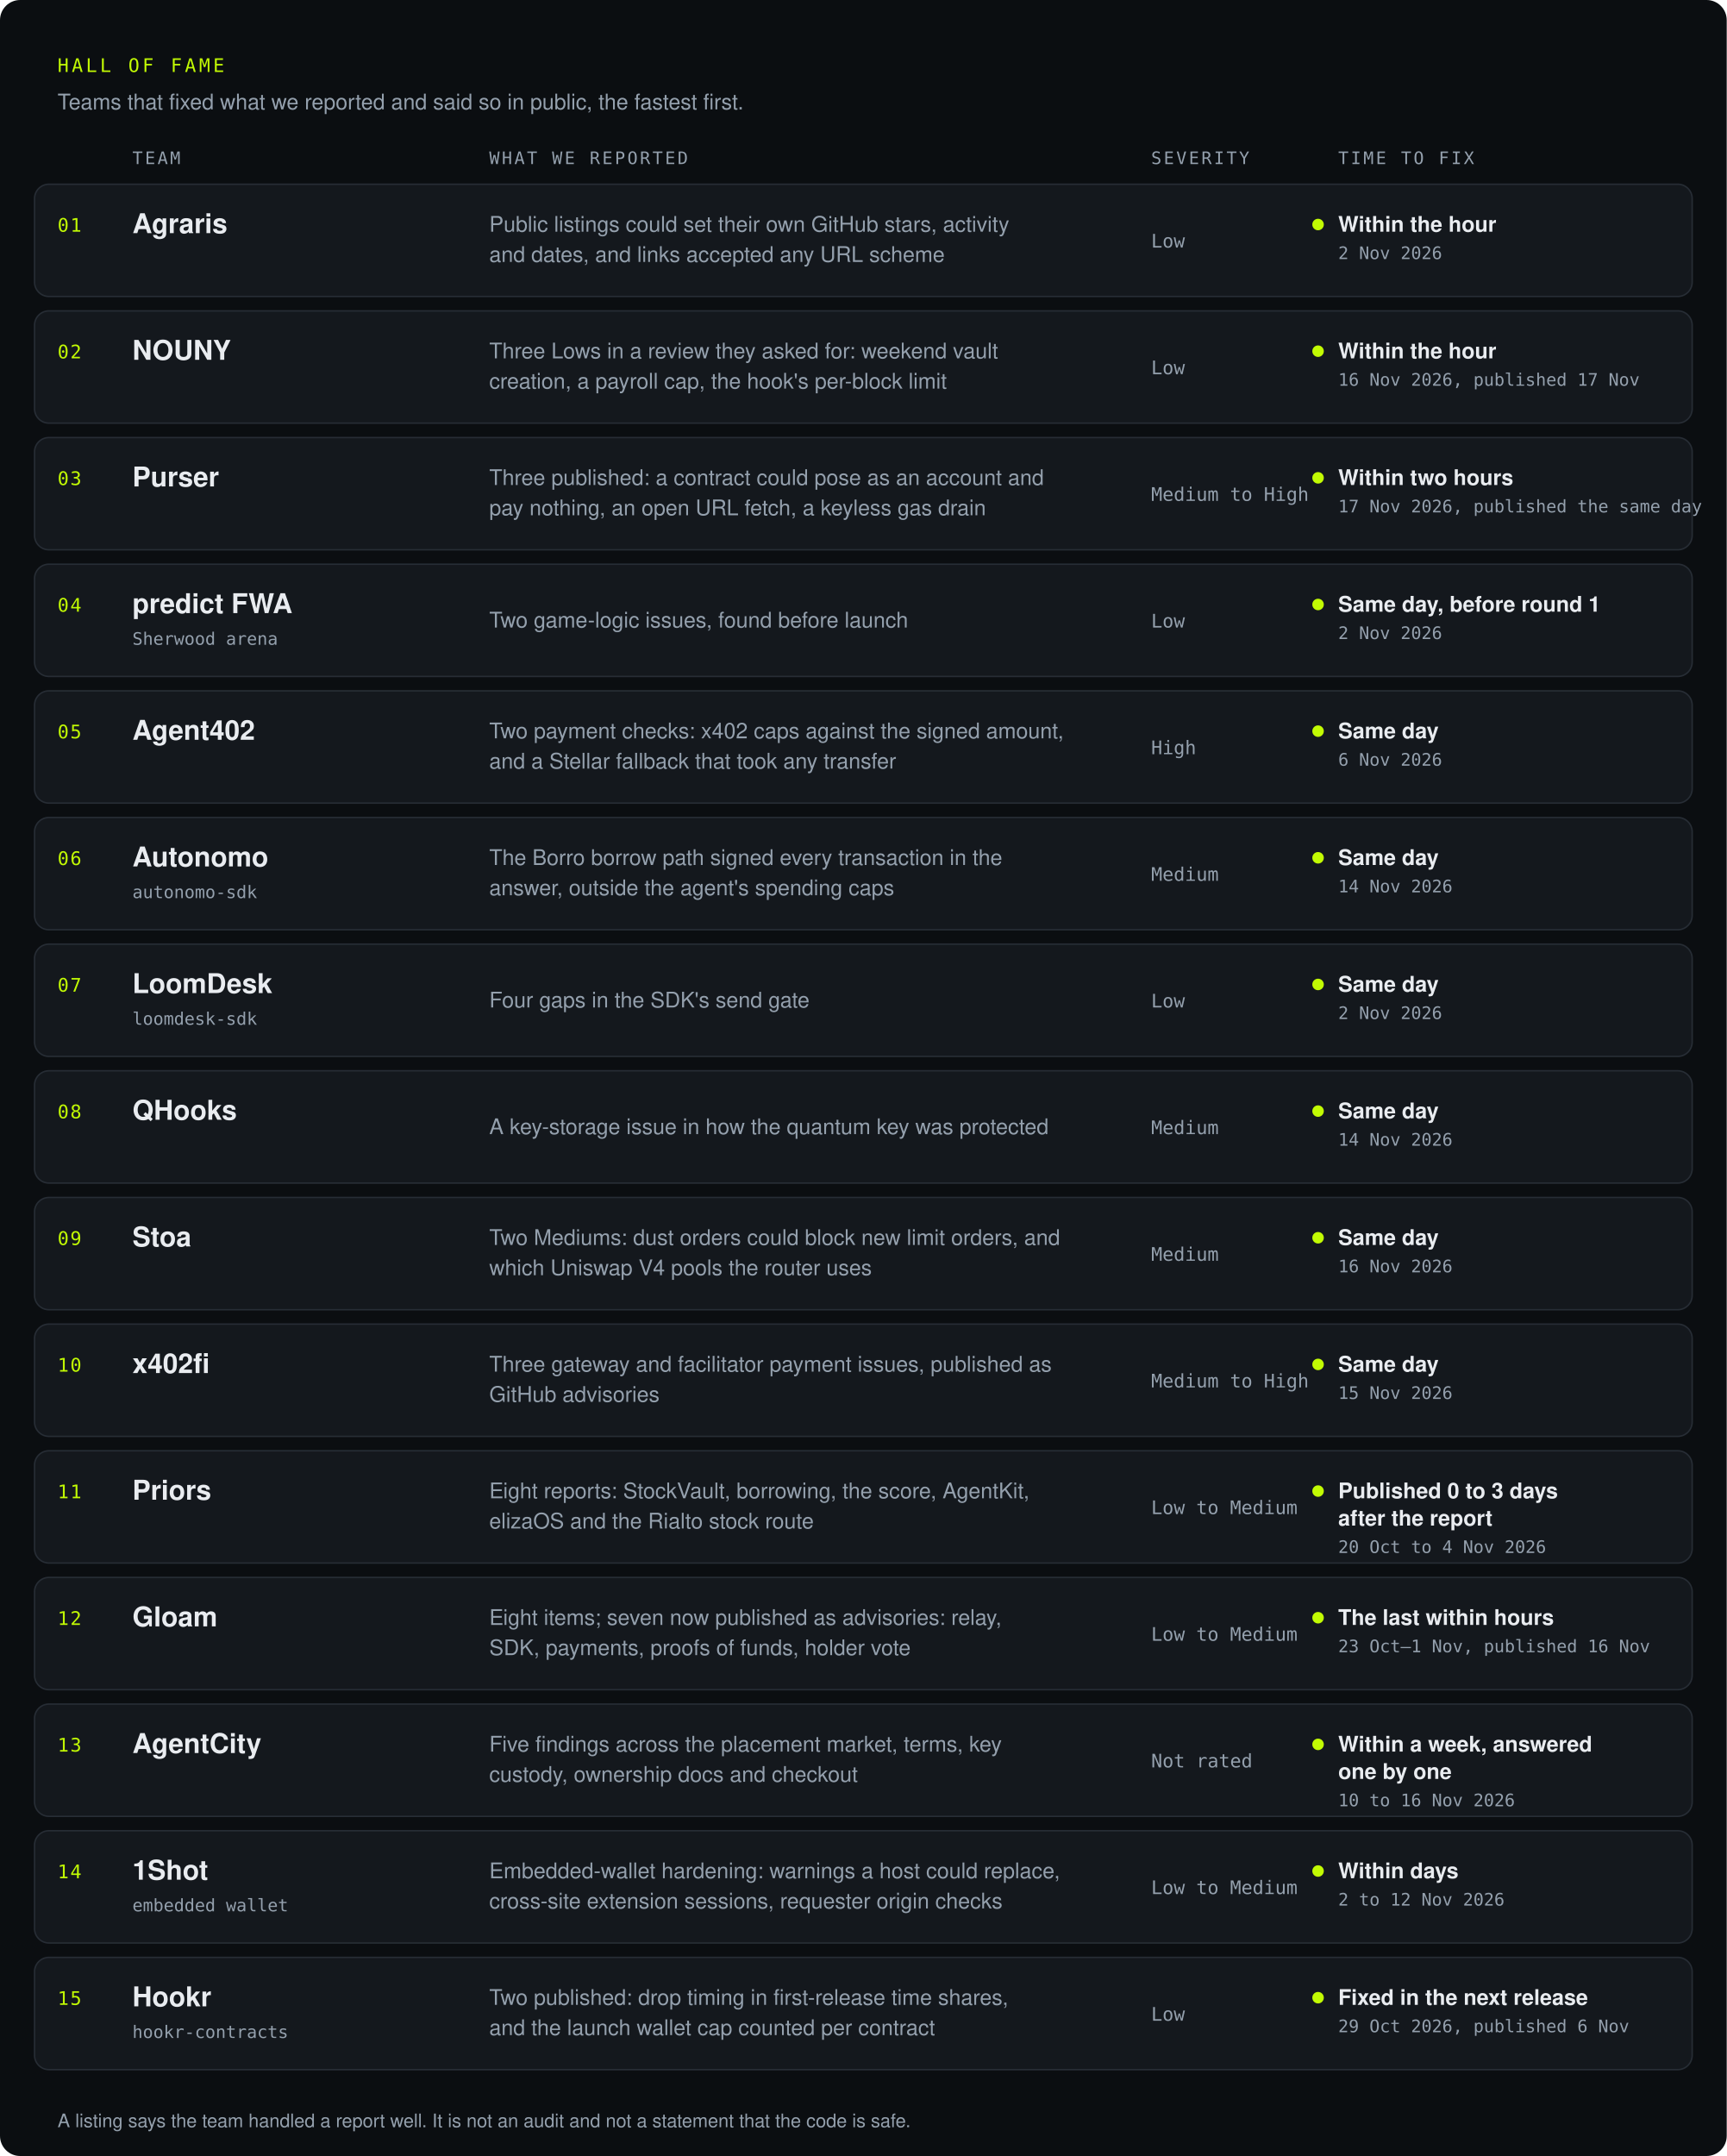
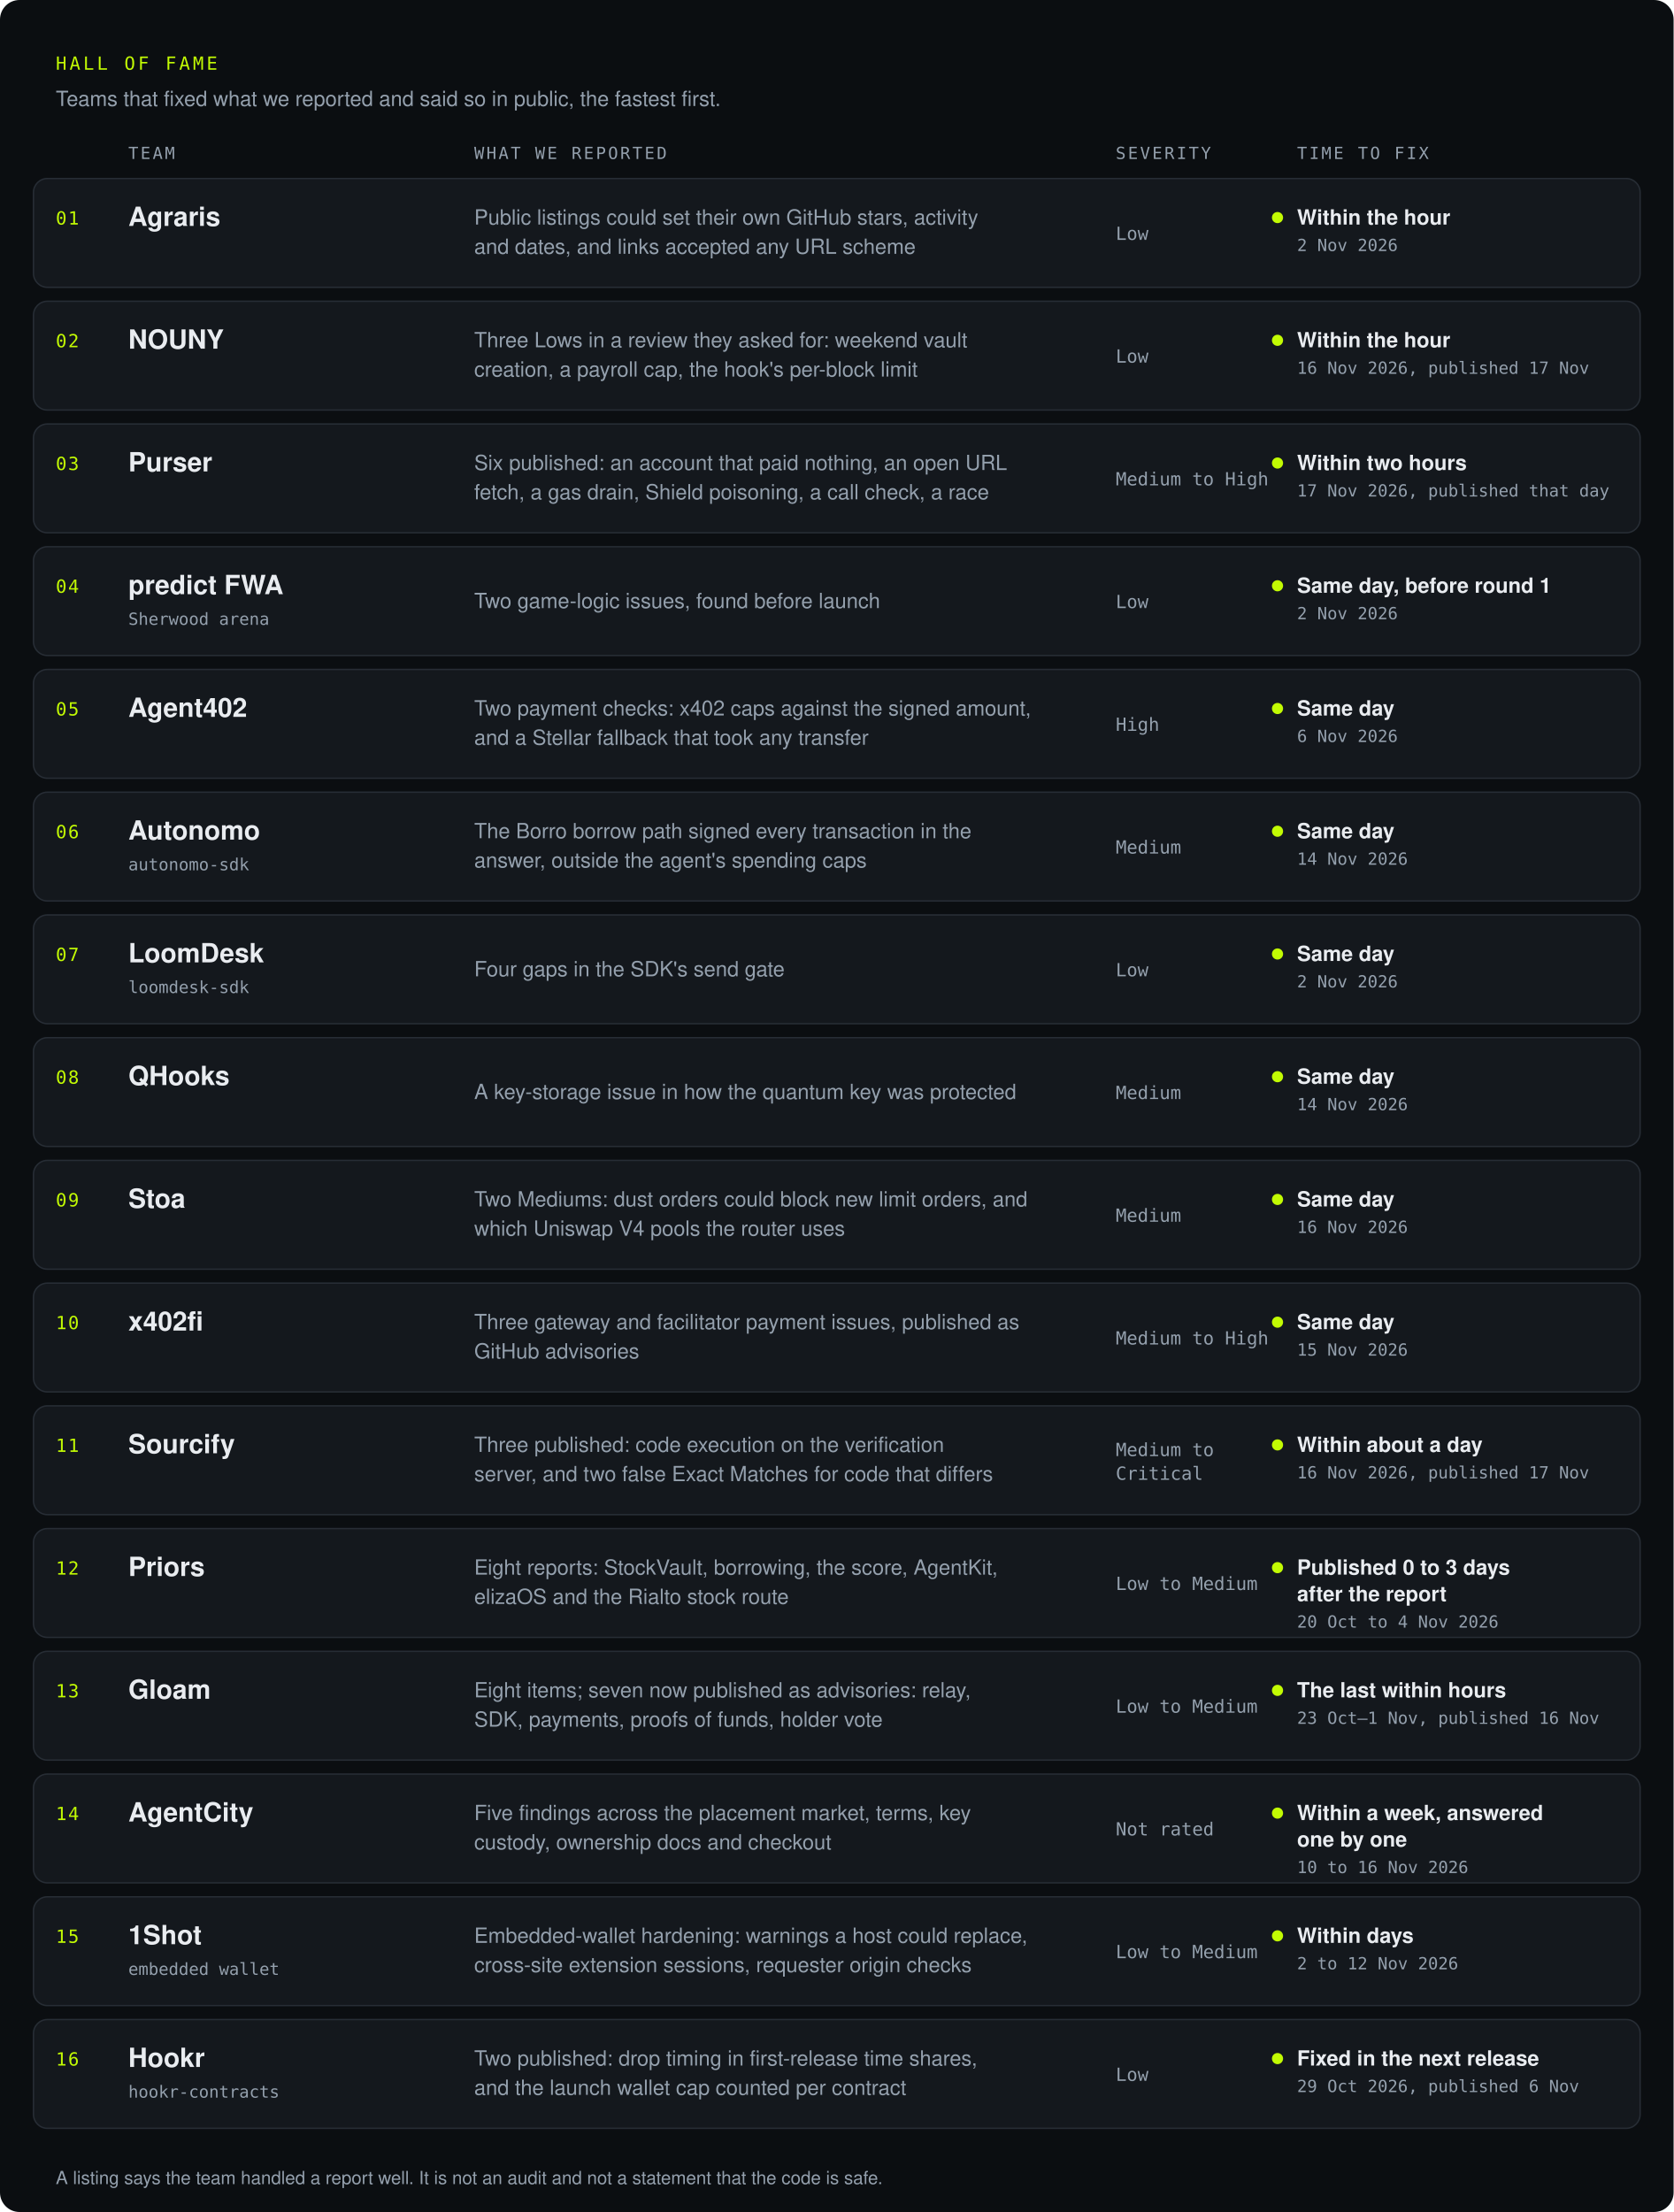
- <svg xmlns="http://www.w3.org/2000/svg" width="1200" height="1498" viewBox="0 0 1200 1498" role="img" aria-label="Hall of fame: Agraris, within the hour; NOUNY, within the hour; Purser, within two hours; predict FWA, same day, before round 1; Agent402, same day; Autonomo, same day; LoomDesk, same day; QHooks, same day; Stoa, same day; x402fi, same day; Priors, published 0 to 3 days after the report; Gloam, the last within hours; AgentCity, within a week, answered one by one; 1Shot, within days; Hookr, fixed in the next release">
+ <svg xmlns="http://www.w3.org/2000/svg" width="1200" height="1586" viewBox="0 0 1200 1586" role="img" aria-label="Hall of fame: Agraris, within the hour; NOUNY, within the hour; Purser, within two hours; predict FWA, same day, before round 1; Agent402, same day; Autonomo, same day; LoomDesk, same day; QHooks, same day; Stoa, same day; x402fi, same day; Sourcify, within about a day; Priors, published 0 to 3 days after the report; Gloam, the last within hours; AgentCity, within a week, answered one by one; 1Shot, within days; Hookr, fixed in the next release">
  <style>.p{animation:pulse 3.5s ease-in-out infinite}@keyframes pulse{50%{opacity:.35}}@media (prefers-reduced-motion: reduce){*{animation:none!important}}</style>
-   <rect width="1200" height="1498" rx="14" fill="#0B0E11" />
+   <rect width="1200" height="1586" rx="14" fill="#0B0E11" />
  <text x="40" y="50" font-family="ui-monospace,SFMono-Regular,'SF Mono',Menlo,Consolas,monospace" font-size="13" letter-spacing="2" fill="#C2FB03">HALL OF FAME</text>
  <text x="40" y="76" font-family="-apple-system,BlinkMacSystemFont,'Segoe UI',Helvetica,Arial,sans-serif" font-size="15" fill="#94A0AD">Teams that fixed what we reported and said so in public, the fastest first.</text>
  <text x="92" y="114" font-family="ui-monospace,SFMono-Regular,'SF Mono',Menlo,Consolas,monospace" font-size="12" letter-spacing="1.5" fill="#94A0AD">TEAM</text>
  <text x="340" y="114" font-family="ui-monospace,SFMono-Regular,'SF Mono',Menlo,Consolas,monospace" font-size="12" letter-spacing="1.5" fill="#94A0AD">WHAT WE REPORTED</text>
  <text x="800" y="114" font-family="ui-monospace,SFMono-Regular,'SF Mono',Menlo,Consolas,monospace" font-size="12" letter-spacing="1.5" fill="#94A0AD">SEVERITY</text>
  <text x="930" y="114" font-family="ui-monospace,SFMono-Regular,'SF Mono',Menlo,Consolas,monospace" font-size="12" letter-spacing="1.5" fill="#94A0AD">TIME TO FIX</text>
  <g>
    <rect x="24" y="128" width="1152" height="78" rx="10" fill="#14181D" stroke="#272D35" />
    <text x="40" y="161" font-family="ui-monospace,SFMono-Regular,'SF Mono',Menlo,Consolas,monospace" font-size="13" letter-spacing="1" fill="#C2FB03">01</text>
    <text x="92" y="162" font-family="-apple-system,BlinkMacSystemFont,'Segoe UI',Helvetica,Arial,sans-serif" font-size="19" font-weight="700" fill="#E9ECF0">Agraris</text>
    <text x="340" y="161" text-anchor="start" font-family="-apple-system,BlinkMacSystemFont,'Segoe UI',Helvetica,Arial,sans-serif" font-size="15" font-weight="400" fill="#94A0AD">Public listings could set their own GitHub stars, activity</text>
    <text x="340" y="182" text-anchor="start" font-family="-apple-system,BlinkMacSystemFont,'Segoe UI',Helvetica,Arial,sans-serif" font-size="15" font-weight="400" fill="#94A0AD">and dates, and links accepted any URL scheme</text>
-     <text x="800" y="172" font-family="ui-monospace,SFMono-Regular,'SF Mono',Menlo,Consolas,monospace" font-size="13" fill="#94A0AD">Low</text>
+     <text x="800" y="172" text-anchor="start" font-family="ui-monospace,SFMono-Regular,'SF Mono',Menlo,Consolas,monospace" font-size="13" font-weight="400" fill="#94A0AD">Low</text>
    <circle class="p" style="animation-delay:-0.0s" cx="916" cy="156" r="4" fill="#C2FB03" />
    <text x="930" y="161" text-anchor="start" font-family="-apple-system,BlinkMacSystemFont,'Segoe UI',Helvetica,Arial,sans-serif" font-size="15" font-weight="600" fill="#E9ECF0">Within the hour</text>
    <text x="930" y="180" font-family="ui-monospace,SFMono-Regular,'SF Mono',Menlo,Consolas,monospace" font-size="12" fill="#94A0AD">2 Nov 2026</text>
  </g>
  <g>
    <rect x="24" y="216" width="1152" height="78" rx="10" fill="#14181D" stroke="#272D35" />
    <text x="40" y="249" font-family="ui-monospace,SFMono-Regular,'SF Mono',Menlo,Consolas,monospace" font-size="13" letter-spacing="1" fill="#C2FB03">02</text>
    <text x="92" y="250" font-family="-apple-system,BlinkMacSystemFont,'Segoe UI',Helvetica,Arial,sans-serif" font-size="19" font-weight="700" fill="#E9ECF0">NOUNY</text>
    <text x="340" y="249" text-anchor="start" font-family="-apple-system,BlinkMacSystemFont,'Segoe UI',Helvetica,Arial,sans-serif" font-size="15" font-weight="400" fill="#94A0AD">Three Lows in a review they asked for: weekend vault</text>
    <text x="340" y="270" text-anchor="start" font-family="-apple-system,BlinkMacSystemFont,'Segoe UI',Helvetica,Arial,sans-serif" font-size="15" font-weight="400" fill="#94A0AD">creation, a payroll cap, the hook's per-block limit</text>
-     <text x="800" y="260" font-family="ui-monospace,SFMono-Regular,'SF Mono',Menlo,Consolas,monospace" font-size="13" fill="#94A0AD">Low</text>
+     <text x="800" y="260" text-anchor="start" font-family="ui-monospace,SFMono-Regular,'SF Mono',Menlo,Consolas,monospace" font-size="13" font-weight="400" fill="#94A0AD">Low</text>
    <circle class="p" style="animation-delay:-0.7s" cx="916" cy="244" r="4" fill="#C2FB03" />
    <text x="930" y="249" text-anchor="start" font-family="-apple-system,BlinkMacSystemFont,'Segoe UI',Helvetica,Arial,sans-serif" font-size="15" font-weight="600" fill="#E9ECF0">Within the hour</text>
    <text x="930" y="268" font-family="ui-monospace,SFMono-Regular,'SF Mono',Menlo,Consolas,monospace" font-size="12" fill="#94A0AD">16 Nov 2026, published 17 Nov</text>
  </g>
  <g>
    <rect x="24" y="304" width="1152" height="78" rx="10" fill="#14181D" stroke="#272D35" />
    <text x="40" y="337" font-family="ui-monospace,SFMono-Regular,'SF Mono',Menlo,Consolas,monospace" font-size="13" letter-spacing="1" fill="#C2FB03">03</text>
    <text x="92" y="338" font-family="-apple-system,BlinkMacSystemFont,'Segoe UI',Helvetica,Arial,sans-serif" font-size="19" font-weight="700" fill="#E9ECF0">Purser</text>
-     <text x="340" y="337" text-anchor="start" font-family="-apple-system,BlinkMacSystemFont,'Segoe UI',Helvetica,Arial,sans-serif" font-size="15" font-weight="400" fill="#94A0AD">Three published: a contract could pose as an account and</text>
-     <text x="340" y="358" text-anchor="start" font-family="-apple-system,BlinkMacSystemFont,'Segoe UI',Helvetica,Arial,sans-serif" font-size="15" font-weight="400" fill="#94A0AD">pay nothing, an open URL fetch, a keyless gas drain</text>
-     <text x="800" y="348" font-family="ui-monospace,SFMono-Regular,'SF Mono',Menlo,Consolas,monospace" font-size="13" fill="#94A0AD">Medium to High</text>
+     <text x="340" y="337" text-anchor="start" font-family="-apple-system,BlinkMacSystemFont,'Segoe UI',Helvetica,Arial,sans-serif" font-size="15" font-weight="400" fill="#94A0AD">Six published: an account that paid nothing, an open URL</text>
+     <text x="340" y="358" text-anchor="start" font-family="-apple-system,BlinkMacSystemFont,'Segoe UI',Helvetica,Arial,sans-serif" font-size="15" font-weight="400" fill="#94A0AD">fetch, a gas drain, Shield poisoning, a call check, a race</text>
+     <text x="800" y="348" text-anchor="start" font-family="ui-monospace,SFMono-Regular,'SF Mono',Menlo,Consolas,monospace" font-size="13" font-weight="400" fill="#94A0AD">Medium to High</text>
    <circle class="p" style="animation-delay:-1.4s" cx="916" cy="332" r="4" fill="#C2FB03" />
    <text x="930" y="337" text-anchor="start" font-family="-apple-system,BlinkMacSystemFont,'Segoe UI',Helvetica,Arial,sans-serif" font-size="15" font-weight="600" fill="#E9ECF0">Within two hours</text>
-     <text x="930" y="356" font-family="ui-monospace,SFMono-Regular,'SF Mono',Menlo,Consolas,monospace" font-size="12" fill="#94A0AD">17 Nov 2026, published the same day</text>
+     <text x="930" y="356" font-family="ui-monospace,SFMono-Regular,'SF Mono',Menlo,Consolas,monospace" font-size="12" fill="#94A0AD">17 Nov 2026, published that day</text>
  </g>
  <g>
    <rect x="24" y="392" width="1152" height="78" rx="10" fill="#14181D" stroke="#272D35" />
    <text x="40" y="425" font-family="ui-monospace,SFMono-Regular,'SF Mono',Menlo,Consolas,monospace" font-size="13" letter-spacing="1" fill="#C2FB03">04</text>
    <text x="92" y="426" font-family="-apple-system,BlinkMacSystemFont,'Segoe UI',Helvetica,Arial,sans-serif" font-size="19" font-weight="700" fill="#E9ECF0">predict FWA</text>
    <text x="92" y="448" font-family="ui-monospace,SFMono-Regular,'SF Mono',Menlo,Consolas,monospace" font-size="12" fill="#94A0AD">Sherwood arena</text>
    <text x="340" y="436" text-anchor="start" font-family="-apple-system,BlinkMacSystemFont,'Segoe UI',Helvetica,Arial,sans-serif" font-size="15" font-weight="400" fill="#94A0AD">Two game-logic issues, found before launch</text>
-     <text x="800" y="436" font-family="ui-monospace,SFMono-Regular,'SF Mono',Menlo,Consolas,monospace" font-size="13" fill="#94A0AD">Low</text>
+     <text x="800" y="436" text-anchor="start" font-family="ui-monospace,SFMono-Regular,'SF Mono',Menlo,Consolas,monospace" font-size="13" font-weight="400" fill="#94A0AD">Low</text>
    <circle class="p" style="animation-delay:-2.1s" cx="916" cy="420" r="4" fill="#C2FB03" />
    <text x="930" y="425" text-anchor="start" font-family="-apple-system,BlinkMacSystemFont,'Segoe UI',Helvetica,Arial,sans-serif" font-size="15" font-weight="600" fill="#E9ECF0">Same day, before round 1</text>
    <text x="930" y="444" font-family="ui-monospace,SFMono-Regular,'SF Mono',Menlo,Consolas,monospace" font-size="12" fill="#94A0AD">2 Nov 2026</text>
  </g>
  <g>
    <rect x="24" y="480" width="1152" height="78" rx="10" fill="#14181D" stroke="#272D35" />
    <text x="40" y="513" font-family="ui-monospace,SFMono-Regular,'SF Mono',Menlo,Consolas,monospace" font-size="13" letter-spacing="1" fill="#C2FB03">05</text>
    <text x="92" y="514" font-family="-apple-system,BlinkMacSystemFont,'Segoe UI',Helvetica,Arial,sans-serif" font-size="19" font-weight="700" fill="#E9ECF0">Agent402</text>
    <text x="340" y="513" text-anchor="start" font-family="-apple-system,BlinkMacSystemFont,'Segoe UI',Helvetica,Arial,sans-serif" font-size="15" font-weight="400" fill="#94A0AD">Two payment checks: x402 caps against the signed amount,</text>
    <text x="340" y="534" text-anchor="start" font-family="-apple-system,BlinkMacSystemFont,'Segoe UI',Helvetica,Arial,sans-serif" font-size="15" font-weight="400" fill="#94A0AD">and a Stellar fallback that took any transfer</text>
-     <text x="800" y="524" font-family="ui-monospace,SFMono-Regular,'SF Mono',Menlo,Consolas,monospace" font-size="13" fill="#94A0AD">High</text>
+     <text x="800" y="524" text-anchor="start" font-family="ui-monospace,SFMono-Regular,'SF Mono',Menlo,Consolas,monospace" font-size="13" font-weight="400" fill="#94A0AD">High</text>
    <circle class="p" style="animation-delay:-2.8s" cx="916" cy="508" r="4" fill="#C2FB03" />
    <text x="930" y="513" text-anchor="start" font-family="-apple-system,BlinkMacSystemFont,'Segoe UI',Helvetica,Arial,sans-serif" font-size="15" font-weight="600" fill="#E9ECF0">Same day</text>
    <text x="930" y="532" font-family="ui-monospace,SFMono-Regular,'SF Mono',Menlo,Consolas,monospace" font-size="12" fill="#94A0AD">6 Nov 2026</text>
  </g>
  <g>
    <rect x="24" y="568" width="1152" height="78" rx="10" fill="#14181D" stroke="#272D35" />
    <text x="40" y="601" font-family="ui-monospace,SFMono-Regular,'SF Mono',Menlo,Consolas,monospace" font-size="13" letter-spacing="1" fill="#C2FB03">06</text>
    <text x="92" y="602" font-family="-apple-system,BlinkMacSystemFont,'Segoe UI',Helvetica,Arial,sans-serif" font-size="19" font-weight="700" fill="#E9ECF0">Autonomo</text>
    <text x="92" y="624" font-family="ui-monospace,SFMono-Regular,'SF Mono',Menlo,Consolas,monospace" font-size="12" fill="#94A0AD">autonomo-sdk</text>
    <text x="340" y="601" text-anchor="start" font-family="-apple-system,BlinkMacSystemFont,'Segoe UI',Helvetica,Arial,sans-serif" font-size="15" font-weight="400" fill="#94A0AD">The Borro borrow path signed every transaction in the</text>
    <text x="340" y="622" text-anchor="start" font-family="-apple-system,BlinkMacSystemFont,'Segoe UI',Helvetica,Arial,sans-serif" font-size="15" font-weight="400" fill="#94A0AD">answer, outside the agent's spending caps</text>
-     <text x="800" y="612" font-family="ui-monospace,SFMono-Regular,'SF Mono',Menlo,Consolas,monospace" font-size="13" fill="#94A0AD">Medium</text>
+     <text x="800" y="612" text-anchor="start" font-family="ui-monospace,SFMono-Regular,'SF Mono',Menlo,Consolas,monospace" font-size="13" font-weight="400" fill="#94A0AD">Medium</text>
    <circle class="p" style="animation-delay:-3.5s" cx="916" cy="596" r="4" fill="#C2FB03" />
    <text x="930" y="601" text-anchor="start" font-family="-apple-system,BlinkMacSystemFont,'Segoe UI',Helvetica,Arial,sans-serif" font-size="15" font-weight="600" fill="#E9ECF0">Same day</text>
    <text x="930" y="620" font-family="ui-monospace,SFMono-Regular,'SF Mono',Menlo,Consolas,monospace" font-size="12" fill="#94A0AD">14 Nov 2026</text>
  </g>
  <g>
    <rect x="24" y="656" width="1152" height="78" rx="10" fill="#14181D" stroke="#272D35" />
    <text x="40" y="689" font-family="ui-monospace,SFMono-Regular,'SF Mono',Menlo,Consolas,monospace" font-size="13" letter-spacing="1" fill="#C2FB03">07</text>
    <text x="92" y="690" font-family="-apple-system,BlinkMacSystemFont,'Segoe UI',Helvetica,Arial,sans-serif" font-size="19" font-weight="700" fill="#E9ECF0">LoomDesk</text>
    <text x="92" y="712" font-family="ui-monospace,SFMono-Regular,'SF Mono',Menlo,Consolas,monospace" font-size="12" fill="#94A0AD">loomdesk-sdk</text>
    <text x="340" y="700" text-anchor="start" font-family="-apple-system,BlinkMacSystemFont,'Segoe UI',Helvetica,Arial,sans-serif" font-size="15" font-weight="400" fill="#94A0AD">Four gaps in the SDK's send gate</text>
-     <text x="800" y="700" font-family="ui-monospace,SFMono-Regular,'SF Mono',Menlo,Consolas,monospace" font-size="13" fill="#94A0AD">Low</text>
+     <text x="800" y="700" text-anchor="start" font-family="ui-monospace,SFMono-Regular,'SF Mono',Menlo,Consolas,monospace" font-size="13" font-weight="400" fill="#94A0AD">Low</text>
    <circle class="p" style="animation-delay:-4.2s" cx="916" cy="684" r="4" fill="#C2FB03" />
    <text x="930" y="689" text-anchor="start" font-family="-apple-system,BlinkMacSystemFont,'Segoe UI',Helvetica,Arial,sans-serif" font-size="15" font-weight="600" fill="#E9ECF0">Same day</text>
    <text x="930" y="708" font-family="ui-monospace,SFMono-Regular,'SF Mono',Menlo,Consolas,monospace" font-size="12" fill="#94A0AD">2 Nov 2026</text>
  </g>
  <g>
    <rect x="24" y="744" width="1152" height="78" rx="10" fill="#14181D" stroke="#272D35" />
    <text x="40" y="777" font-family="ui-monospace,SFMono-Regular,'SF Mono',Menlo,Consolas,monospace" font-size="13" letter-spacing="1" fill="#C2FB03">08</text>
    <text x="92" y="778" font-family="-apple-system,BlinkMacSystemFont,'Segoe UI',Helvetica,Arial,sans-serif" font-size="19" font-weight="700" fill="#E9ECF0">QHooks</text>
    <text x="340" y="788" text-anchor="start" font-family="-apple-system,BlinkMacSystemFont,'Segoe UI',Helvetica,Arial,sans-serif" font-size="15" font-weight="400" fill="#94A0AD">A key-storage issue in how the quantum key was protected</text>
-     <text x="800" y="788" font-family="ui-monospace,SFMono-Regular,'SF Mono',Menlo,Consolas,monospace" font-size="13" fill="#94A0AD">Medium</text>
+     <text x="800" y="788" text-anchor="start" font-family="ui-monospace,SFMono-Regular,'SF Mono',Menlo,Consolas,monospace" font-size="13" font-weight="400" fill="#94A0AD">Medium</text>
    <circle class="p" style="animation-delay:-4.9s" cx="916" cy="772" r="4" fill="#C2FB03" />
    <text x="930" y="777" text-anchor="start" font-family="-apple-system,BlinkMacSystemFont,'Segoe UI',Helvetica,Arial,sans-serif" font-size="15" font-weight="600" fill="#E9ECF0">Same day</text>
    <text x="930" y="796" font-family="ui-monospace,SFMono-Regular,'SF Mono',Menlo,Consolas,monospace" font-size="12" fill="#94A0AD">14 Nov 2026</text>
  </g>
  <g>
    <rect x="24" y="832" width="1152" height="78" rx="10" fill="#14181D" stroke="#272D35" />
    <text x="40" y="865" font-family="ui-monospace,SFMono-Regular,'SF Mono',Menlo,Consolas,monospace" font-size="13" letter-spacing="1" fill="#C2FB03">09</text>
    <text x="92" y="866" font-family="-apple-system,BlinkMacSystemFont,'Segoe UI',Helvetica,Arial,sans-serif" font-size="19" font-weight="700" fill="#E9ECF0">Stoa</text>
    <text x="340" y="865" text-anchor="start" font-family="-apple-system,BlinkMacSystemFont,'Segoe UI',Helvetica,Arial,sans-serif" font-size="15" font-weight="400" fill="#94A0AD">Two Mediums: dust orders could block new limit orders, and</text>
    <text x="340" y="886" text-anchor="start" font-family="-apple-system,BlinkMacSystemFont,'Segoe UI',Helvetica,Arial,sans-serif" font-size="15" font-weight="400" fill="#94A0AD">which Uniswap V4 pools the router uses</text>
-     <text x="800" y="876" font-family="ui-monospace,SFMono-Regular,'SF Mono',Menlo,Consolas,monospace" font-size="13" fill="#94A0AD">Medium</text>
+     <text x="800" y="876" text-anchor="start" font-family="ui-monospace,SFMono-Regular,'SF Mono',Menlo,Consolas,monospace" font-size="13" font-weight="400" fill="#94A0AD">Medium</text>
    <circle class="p" style="animation-delay:-5.6s" cx="916" cy="860" r="4" fill="#C2FB03" />
    <text x="930" y="865" text-anchor="start" font-family="-apple-system,BlinkMacSystemFont,'Segoe UI',Helvetica,Arial,sans-serif" font-size="15" font-weight="600" fill="#E9ECF0">Same day</text>
    <text x="930" y="884" font-family="ui-monospace,SFMono-Regular,'SF Mono',Menlo,Consolas,monospace" font-size="12" fill="#94A0AD">16 Nov 2026</text>
  </g>
  <g>
    <rect x="24" y="920" width="1152" height="78" rx="10" fill="#14181D" stroke="#272D35" />
    <text x="40" y="953" font-family="ui-monospace,SFMono-Regular,'SF Mono',Menlo,Consolas,monospace" font-size="13" letter-spacing="1" fill="#C2FB03">10</text>
    <text x="92" y="954" font-family="-apple-system,BlinkMacSystemFont,'Segoe UI',Helvetica,Arial,sans-serif" font-size="19" font-weight="700" fill="#E9ECF0">x402fi</text>
    <text x="340" y="953" text-anchor="start" font-family="-apple-system,BlinkMacSystemFont,'Segoe UI',Helvetica,Arial,sans-serif" font-size="15" font-weight="400" fill="#94A0AD">Three gateway and facilitator payment issues, published as</text>
    <text x="340" y="974" text-anchor="start" font-family="-apple-system,BlinkMacSystemFont,'Segoe UI',Helvetica,Arial,sans-serif" font-size="15" font-weight="400" fill="#94A0AD">GitHub advisories</text>
-     <text x="800" y="964" font-family="ui-monospace,SFMono-Regular,'SF Mono',Menlo,Consolas,monospace" font-size="13" fill="#94A0AD">Medium to High</text>
+     <text x="800" y="964" text-anchor="start" font-family="ui-monospace,SFMono-Regular,'SF Mono',Menlo,Consolas,monospace" font-size="13" font-weight="400" fill="#94A0AD">Medium to High</text>
    <circle class="p" style="animation-delay:-6.3s" cx="916" cy="948" r="4" fill="#C2FB03" />
    <text x="930" y="953" text-anchor="start" font-family="-apple-system,BlinkMacSystemFont,'Segoe UI',Helvetica,Arial,sans-serif" font-size="15" font-weight="600" fill="#E9ECF0">Same day</text>
    <text x="930" y="972" font-family="ui-monospace,SFMono-Regular,'SF Mono',Menlo,Consolas,monospace" font-size="12" fill="#94A0AD">15 Nov 2026</text>
  </g>
  <g>
    <rect x="24" y="1008" width="1152" height="78" rx="10" fill="#14181D" stroke="#272D35" />
    <text x="40" y="1041" font-family="ui-monospace,SFMono-Regular,'SF Mono',Menlo,Consolas,monospace" font-size="13" letter-spacing="1" fill="#C2FB03">11</text>
-     <text x="92" y="1042" font-family="-apple-system,BlinkMacSystemFont,'Segoe UI',Helvetica,Arial,sans-serif" font-size="19" font-weight="700" fill="#E9ECF0">Priors</text>
-     <text x="340" y="1041" text-anchor="start" font-family="-apple-system,BlinkMacSystemFont,'Segoe UI',Helvetica,Arial,sans-serif" font-size="15" font-weight="400" fill="#94A0AD">Eight reports: StockVault, borrowing, the score, AgentKit,</text>
-     <text x="340" y="1062" text-anchor="start" font-family="-apple-system,BlinkMacSystemFont,'Segoe UI',Helvetica,Arial,sans-serif" font-size="15" font-weight="400" fill="#94A0AD">elizaOS and the Rialto stock route</text>
-     <text x="800" y="1052" font-family="ui-monospace,SFMono-Regular,'SF Mono',Menlo,Consolas,monospace" font-size="13" fill="#94A0AD">Low to Medium</text>
+     <text x="92" y="1042" font-family="-apple-system,BlinkMacSystemFont,'Segoe UI',Helvetica,Arial,sans-serif" font-size="19" font-weight="700" fill="#E9ECF0">Sourcify</text>
+     <text x="340" y="1041" text-anchor="start" font-family="-apple-system,BlinkMacSystemFont,'Segoe UI',Helvetica,Arial,sans-serif" font-size="15" font-weight="400" fill="#94A0AD">Three published: code execution on the verification</text>
+     <text x="340" y="1062" text-anchor="start" font-family="-apple-system,BlinkMacSystemFont,'Segoe UI',Helvetica,Arial,sans-serif" font-size="15" font-weight="400" fill="#94A0AD">server, and two false Exact Matches for code that differs</text>
+     <text x="800" y="1044" text-anchor="start" font-family="ui-monospace,SFMono-Regular,'SF Mono',Menlo,Consolas,monospace" font-size="13" font-weight="400" fill="#94A0AD">Medium to</text>
+     <text x="800" y="1061" text-anchor="start" font-family="ui-monospace,SFMono-Regular,'SF Mono',Menlo,Consolas,monospace" font-size="13" font-weight="400" fill="#94A0AD">Critical</text>
    <circle class="p" style="animation-delay:-7.0s" cx="916" cy="1036" r="4" fill="#C2FB03" />
-     <text x="930" y="1041" text-anchor="start" font-family="-apple-system,BlinkMacSystemFont,'Segoe UI',Helvetica,Arial,sans-serif" font-size="15" font-weight="600" fill="#E9ECF0">Published 0 to 3 days</text>
-     <text x="930" y="1060" text-anchor="start" font-family="-apple-system,BlinkMacSystemFont,'Segoe UI',Helvetica,Arial,sans-serif" font-size="15" font-weight="600" fill="#E9ECF0">after the report</text>
-     <text x="930" y="1079" font-family="ui-monospace,SFMono-Regular,'SF Mono',Menlo,Consolas,monospace" font-size="12" fill="#94A0AD">20 Oct to 4 Nov 2026</text>
+     <text x="930" y="1041" text-anchor="start" font-family="-apple-system,BlinkMacSystemFont,'Segoe UI',Helvetica,Arial,sans-serif" font-size="15" font-weight="600" fill="#E9ECF0">Within about a day</text>
+     <text x="930" y="1060" font-family="ui-monospace,SFMono-Regular,'SF Mono',Menlo,Consolas,monospace" font-size="12" fill="#94A0AD">16 Nov 2026, published 17 Nov</text>
  </g>
  <g>
    <rect x="24" y="1096" width="1152" height="78" rx="10" fill="#14181D" stroke="#272D35" />
    <text x="40" y="1129" font-family="ui-monospace,SFMono-Regular,'SF Mono',Menlo,Consolas,monospace" font-size="13" letter-spacing="1" fill="#C2FB03">12</text>
-     <text x="92" y="1130" font-family="-apple-system,BlinkMacSystemFont,'Segoe UI',Helvetica,Arial,sans-serif" font-size="19" font-weight="700" fill="#E9ECF0">Gloam</text>
-     <text x="340" y="1129" text-anchor="start" font-family="-apple-system,BlinkMacSystemFont,'Segoe UI',Helvetica,Arial,sans-serif" font-size="15" font-weight="400" fill="#94A0AD">Eight items; seven now published as advisories: relay,</text>
-     <text x="340" y="1150" text-anchor="start" font-family="-apple-system,BlinkMacSystemFont,'Segoe UI',Helvetica,Arial,sans-serif" font-size="15" font-weight="400" fill="#94A0AD">SDK, payments, proofs of funds, holder vote</text>
-     <text x="800" y="1140" font-family="ui-monospace,SFMono-Regular,'SF Mono',Menlo,Consolas,monospace" font-size="13" fill="#94A0AD">Low to Medium</text>
+     <text x="92" y="1130" font-family="-apple-system,BlinkMacSystemFont,'Segoe UI',Helvetica,Arial,sans-serif" font-size="19" font-weight="700" fill="#E9ECF0">Priors</text>
+     <text x="340" y="1129" text-anchor="start" font-family="-apple-system,BlinkMacSystemFont,'Segoe UI',Helvetica,Arial,sans-serif" font-size="15" font-weight="400" fill="#94A0AD">Eight reports: StockVault, borrowing, the score, AgentKit,</text>
+     <text x="340" y="1150" text-anchor="start" font-family="-apple-system,BlinkMacSystemFont,'Segoe UI',Helvetica,Arial,sans-serif" font-size="15" font-weight="400" fill="#94A0AD">elizaOS and the Rialto stock route</text>
+     <text x="800" y="1140" text-anchor="start" font-family="ui-monospace,SFMono-Regular,'SF Mono',Menlo,Consolas,monospace" font-size="13" font-weight="400" fill="#94A0AD">Low to Medium</text>
    <circle class="p" style="animation-delay:-7.7s" cx="916" cy="1124" r="4" fill="#C2FB03" />
-     <text x="930" y="1129" text-anchor="start" font-family="-apple-system,BlinkMacSystemFont,'Segoe UI',Helvetica,Arial,sans-serif" font-size="15" font-weight="600" fill="#E9ECF0">The last within hours</text>
-     <text x="930" y="1148" font-family="ui-monospace,SFMono-Regular,'SF Mono',Menlo,Consolas,monospace" font-size="12" fill="#94A0AD">23 Oct–1 Nov, published 16 Nov</text>
+     <text x="930" y="1129" text-anchor="start" font-family="-apple-system,BlinkMacSystemFont,'Segoe UI',Helvetica,Arial,sans-serif" font-size="15" font-weight="600" fill="#E9ECF0">Published 0 to 3 days</text>
+     <text x="930" y="1148" text-anchor="start" font-family="-apple-system,BlinkMacSystemFont,'Segoe UI',Helvetica,Arial,sans-serif" font-size="15" font-weight="600" fill="#E9ECF0">after the report</text>
+     <text x="930" y="1167" font-family="ui-monospace,SFMono-Regular,'SF Mono',Menlo,Consolas,monospace" font-size="12" fill="#94A0AD">20 Oct to 4 Nov 2026</text>
  </g>
  <g>
    <rect x="24" y="1184" width="1152" height="78" rx="10" fill="#14181D" stroke="#272D35" />
    <text x="40" y="1217" font-family="ui-monospace,SFMono-Regular,'SF Mono',Menlo,Consolas,monospace" font-size="13" letter-spacing="1" fill="#C2FB03">13</text>
-     <text x="92" y="1218" font-family="-apple-system,BlinkMacSystemFont,'Segoe UI',Helvetica,Arial,sans-serif" font-size="19" font-weight="700" fill="#E9ECF0">AgentCity</text>
-     <text x="340" y="1217" text-anchor="start" font-family="-apple-system,BlinkMacSystemFont,'Segoe UI',Helvetica,Arial,sans-serif" font-size="15" font-weight="400" fill="#94A0AD">Five findings across the placement market, terms, key</text>
-     <text x="340" y="1238" text-anchor="start" font-family="-apple-system,BlinkMacSystemFont,'Segoe UI',Helvetica,Arial,sans-serif" font-size="15" font-weight="400" fill="#94A0AD">custody, ownership docs and checkout</text>
-     <text x="800" y="1228" font-family="ui-monospace,SFMono-Regular,'SF Mono',Menlo,Consolas,monospace" font-size="13" fill="#94A0AD">Not rated</text>
+     <text x="92" y="1218" font-family="-apple-system,BlinkMacSystemFont,'Segoe UI',Helvetica,Arial,sans-serif" font-size="19" font-weight="700" fill="#E9ECF0">Gloam</text>
+     <text x="340" y="1217" text-anchor="start" font-family="-apple-system,BlinkMacSystemFont,'Segoe UI',Helvetica,Arial,sans-serif" font-size="15" font-weight="400" fill="#94A0AD">Eight items; seven now published as advisories: relay,</text>
+     <text x="340" y="1238" text-anchor="start" font-family="-apple-system,BlinkMacSystemFont,'Segoe UI',Helvetica,Arial,sans-serif" font-size="15" font-weight="400" fill="#94A0AD">SDK, payments, proofs of funds, holder vote</text>
+     <text x="800" y="1228" text-anchor="start" font-family="ui-monospace,SFMono-Regular,'SF Mono',Menlo,Consolas,monospace" font-size="13" font-weight="400" fill="#94A0AD">Low to Medium</text>
    <circle class="p" style="animation-delay:-8.4s" cx="916" cy="1212" r="4" fill="#C2FB03" />
-     <text x="930" y="1217" text-anchor="start" font-family="-apple-system,BlinkMacSystemFont,'Segoe UI',Helvetica,Arial,sans-serif" font-size="15" font-weight="600" fill="#E9ECF0">Within a week, answered</text>
-     <text x="930" y="1236" text-anchor="start" font-family="-apple-system,BlinkMacSystemFont,'Segoe UI',Helvetica,Arial,sans-serif" font-size="15" font-weight="600" fill="#E9ECF0">one by one</text>
-     <text x="930" y="1255" font-family="ui-monospace,SFMono-Regular,'SF Mono',Menlo,Consolas,monospace" font-size="12" fill="#94A0AD">10 to 16 Nov 2026</text>
+     <text x="930" y="1217" text-anchor="start" font-family="-apple-system,BlinkMacSystemFont,'Segoe UI',Helvetica,Arial,sans-serif" font-size="15" font-weight="600" fill="#E9ECF0">The last within hours</text>
+     <text x="930" y="1236" font-family="ui-monospace,SFMono-Regular,'SF Mono',Menlo,Consolas,monospace" font-size="12" fill="#94A0AD">23 Oct–1 Nov, published 16 Nov</text>
  </g>
  <g>
    <rect x="24" y="1272" width="1152" height="78" rx="10" fill="#14181D" stroke="#272D35" />
    <text x="40" y="1305" font-family="ui-monospace,SFMono-Regular,'SF Mono',Menlo,Consolas,monospace" font-size="13" letter-spacing="1" fill="#C2FB03">14</text>
-     <text x="92" y="1306" font-family="-apple-system,BlinkMacSystemFont,'Segoe UI',Helvetica,Arial,sans-serif" font-size="19" font-weight="700" fill="#E9ECF0">1Shot</text>
-     <text x="92" y="1328" font-family="ui-monospace,SFMono-Regular,'SF Mono',Menlo,Consolas,monospace" font-size="12" fill="#94A0AD">embedded wallet</text>
-     <text x="340" y="1305" text-anchor="start" font-family="-apple-system,BlinkMacSystemFont,'Segoe UI',Helvetica,Arial,sans-serif" font-size="15" font-weight="400" fill="#94A0AD">Embedded-wallet hardening: warnings a host could replace,</text>
-     <text x="340" y="1326" text-anchor="start" font-family="-apple-system,BlinkMacSystemFont,'Segoe UI',Helvetica,Arial,sans-serif" font-size="15" font-weight="400" fill="#94A0AD">cross-site extension sessions, requester origin checks</text>
-     <text x="800" y="1316" font-family="ui-monospace,SFMono-Regular,'SF Mono',Menlo,Consolas,monospace" font-size="13" fill="#94A0AD">Low to Medium</text>
+     <text x="92" y="1306" font-family="-apple-system,BlinkMacSystemFont,'Segoe UI',Helvetica,Arial,sans-serif" font-size="19" font-weight="700" fill="#E9ECF0">AgentCity</text>
+     <text x="340" y="1305" text-anchor="start" font-family="-apple-system,BlinkMacSystemFont,'Segoe UI',Helvetica,Arial,sans-serif" font-size="15" font-weight="400" fill="#94A0AD">Five findings across the placement market, terms, key</text>
+     <text x="340" y="1326" text-anchor="start" font-family="-apple-system,BlinkMacSystemFont,'Segoe UI',Helvetica,Arial,sans-serif" font-size="15" font-weight="400" fill="#94A0AD">custody, ownership docs and checkout</text>
+     <text x="800" y="1316" text-anchor="start" font-family="ui-monospace,SFMono-Regular,'SF Mono',Menlo,Consolas,monospace" font-size="13" font-weight="400" fill="#94A0AD">Not rated</text>
    <circle class="p" style="animation-delay:-9.1s" cx="916" cy="1300" r="4" fill="#C2FB03" />
-     <text x="930" y="1305" text-anchor="start" font-family="-apple-system,BlinkMacSystemFont,'Segoe UI',Helvetica,Arial,sans-serif" font-size="15" font-weight="600" fill="#E9ECF0">Within days</text>
-     <text x="930" y="1324" font-family="ui-monospace,SFMono-Regular,'SF Mono',Menlo,Consolas,monospace" font-size="12" fill="#94A0AD">2 to 12 Nov 2026</text>
+     <text x="930" y="1305" text-anchor="start" font-family="-apple-system,BlinkMacSystemFont,'Segoe UI',Helvetica,Arial,sans-serif" font-size="15" font-weight="600" fill="#E9ECF0">Within a week, answered</text>
+     <text x="930" y="1324" text-anchor="start" font-family="-apple-system,BlinkMacSystemFont,'Segoe UI',Helvetica,Arial,sans-serif" font-size="15" font-weight="600" fill="#E9ECF0">one by one</text>
+     <text x="930" y="1343" font-family="ui-monospace,SFMono-Regular,'SF Mono',Menlo,Consolas,monospace" font-size="12" fill="#94A0AD">10 to 16 Nov 2026</text>
  </g>
  <g>
    <rect x="24" y="1360" width="1152" height="78" rx="10" fill="#14181D" stroke="#272D35" />
    <text x="40" y="1393" font-family="ui-monospace,SFMono-Regular,'SF Mono',Menlo,Consolas,monospace" font-size="13" letter-spacing="1" fill="#C2FB03">15</text>
-     <text x="92" y="1394" font-family="-apple-system,BlinkMacSystemFont,'Segoe UI',Helvetica,Arial,sans-serif" font-size="19" font-weight="700" fill="#E9ECF0">Hookr</text>
-     <text x="92" y="1416" font-family="ui-monospace,SFMono-Regular,'SF Mono',Menlo,Consolas,monospace" font-size="12" fill="#94A0AD">hookr-contracts</text>
-     <text x="340" y="1393" text-anchor="start" font-family="-apple-system,BlinkMacSystemFont,'Segoe UI',Helvetica,Arial,sans-serif" font-size="15" font-weight="400" fill="#94A0AD">Two published: drop timing in first-release time shares,</text>
-     <text x="340" y="1414" text-anchor="start" font-family="-apple-system,BlinkMacSystemFont,'Segoe UI',Helvetica,Arial,sans-serif" font-size="15" font-weight="400" fill="#94A0AD">and the launch wallet cap counted per contract</text>
-     <text x="800" y="1404" font-family="ui-monospace,SFMono-Regular,'SF Mono',Menlo,Consolas,monospace" font-size="13" fill="#94A0AD">Low</text>
+     <text x="92" y="1394" font-family="-apple-system,BlinkMacSystemFont,'Segoe UI',Helvetica,Arial,sans-serif" font-size="19" font-weight="700" fill="#E9ECF0">1Shot</text>
+     <text x="92" y="1416" font-family="ui-monospace,SFMono-Regular,'SF Mono',Menlo,Consolas,monospace" font-size="12" fill="#94A0AD">embedded wallet</text>
+     <text x="340" y="1393" text-anchor="start" font-family="-apple-system,BlinkMacSystemFont,'Segoe UI',Helvetica,Arial,sans-serif" font-size="15" font-weight="400" fill="#94A0AD">Embedded-wallet hardening: warnings a host could replace,</text>
+     <text x="340" y="1414" text-anchor="start" font-family="-apple-system,BlinkMacSystemFont,'Segoe UI',Helvetica,Arial,sans-serif" font-size="15" font-weight="400" fill="#94A0AD">cross-site extension sessions, requester origin checks</text>
+     <text x="800" y="1404" text-anchor="start" font-family="ui-monospace,SFMono-Regular,'SF Mono',Menlo,Consolas,monospace" font-size="13" font-weight="400" fill="#94A0AD">Low to Medium</text>
    <circle class="p" style="animation-delay:-9.8s" cx="916" cy="1388" r="4" fill="#C2FB03" />
-     <text x="930" y="1393" text-anchor="start" font-family="-apple-system,BlinkMacSystemFont,'Segoe UI',Helvetica,Arial,sans-serif" font-size="15" font-weight="600" fill="#E9ECF0">Fixed in the next release</text>
-     <text x="930" y="1412" font-family="ui-monospace,SFMono-Regular,'SF Mono',Menlo,Consolas,monospace" font-size="12" fill="#94A0AD">29 Oct 2026, published 6 Nov</text>
+     <text x="930" y="1393" text-anchor="start" font-family="-apple-system,BlinkMacSystemFont,'Segoe UI',Helvetica,Arial,sans-serif" font-size="15" font-weight="600" fill="#E9ECF0">Within days</text>
+     <text x="930" y="1412" font-family="ui-monospace,SFMono-Regular,'SF Mono',Menlo,Consolas,monospace" font-size="12" fill="#94A0AD">2 to 12 Nov 2026</text>
  </g>
-   <text x="40" y="1478" font-family="-apple-system,BlinkMacSystemFont,'Segoe UI',Helvetica,Arial,sans-serif" font-size="13" fill="#94A0AD">A listing says the team handled a report well. It is not an audit and not a statement that the code is safe.</text>
+   <g>
+     <rect x="24" y="1448" width="1152" height="78" rx="10" fill="#14181D" stroke="#272D35" />
+     <text x="40" y="1481" font-family="ui-monospace,SFMono-Regular,'SF Mono',Menlo,Consolas,monospace" font-size="13" letter-spacing="1" fill="#C2FB03">16</text>
+     <text x="92" y="1482" font-family="-apple-system,BlinkMacSystemFont,'Segoe UI',Helvetica,Arial,sans-serif" font-size="19" font-weight="700" fill="#E9ECF0">Hookr</text>
+     <text x="92" y="1504" font-family="ui-monospace,SFMono-Regular,'SF Mono',Menlo,Consolas,monospace" font-size="12" fill="#94A0AD">hookr-contracts</text>
+     <text x="340" y="1481" text-anchor="start" font-family="-apple-system,BlinkMacSystemFont,'Segoe UI',Helvetica,Arial,sans-serif" font-size="15" font-weight="400" fill="#94A0AD">Two published: drop timing in first-release time shares,</text>
+     <text x="340" y="1502" text-anchor="start" font-family="-apple-system,BlinkMacSystemFont,'Segoe UI',Helvetica,Arial,sans-serif" font-size="15" font-weight="400" fill="#94A0AD">and the launch wallet cap counted per contract</text>
+     <text x="800" y="1492" text-anchor="start" font-family="ui-monospace,SFMono-Regular,'SF Mono',Menlo,Consolas,monospace" font-size="13" font-weight="400" fill="#94A0AD">Low</text>
+     <circle class="p" style="animation-delay:-10.5s" cx="916" cy="1476" r="4" fill="#C2FB03" />
+     <text x="930" y="1481" text-anchor="start" font-family="-apple-system,BlinkMacSystemFont,'Segoe UI',Helvetica,Arial,sans-serif" font-size="15" font-weight="600" fill="#E9ECF0">Fixed in the next release</text>
+     <text x="930" y="1500" font-family="ui-monospace,SFMono-Regular,'SF Mono',Menlo,Consolas,monospace" font-size="12" fill="#94A0AD">29 Oct 2026, published 6 Nov</text>
+   </g>
+   <text x="40" y="1566" font-family="-apple-system,BlinkMacSystemFont,'Segoe UI',Helvetica,Arial,sans-serif" font-size="13" fill="#94A0AD">A listing says the team handled a report well. It is not an audit and not a statement that the code is safe.</text>
</svg>
